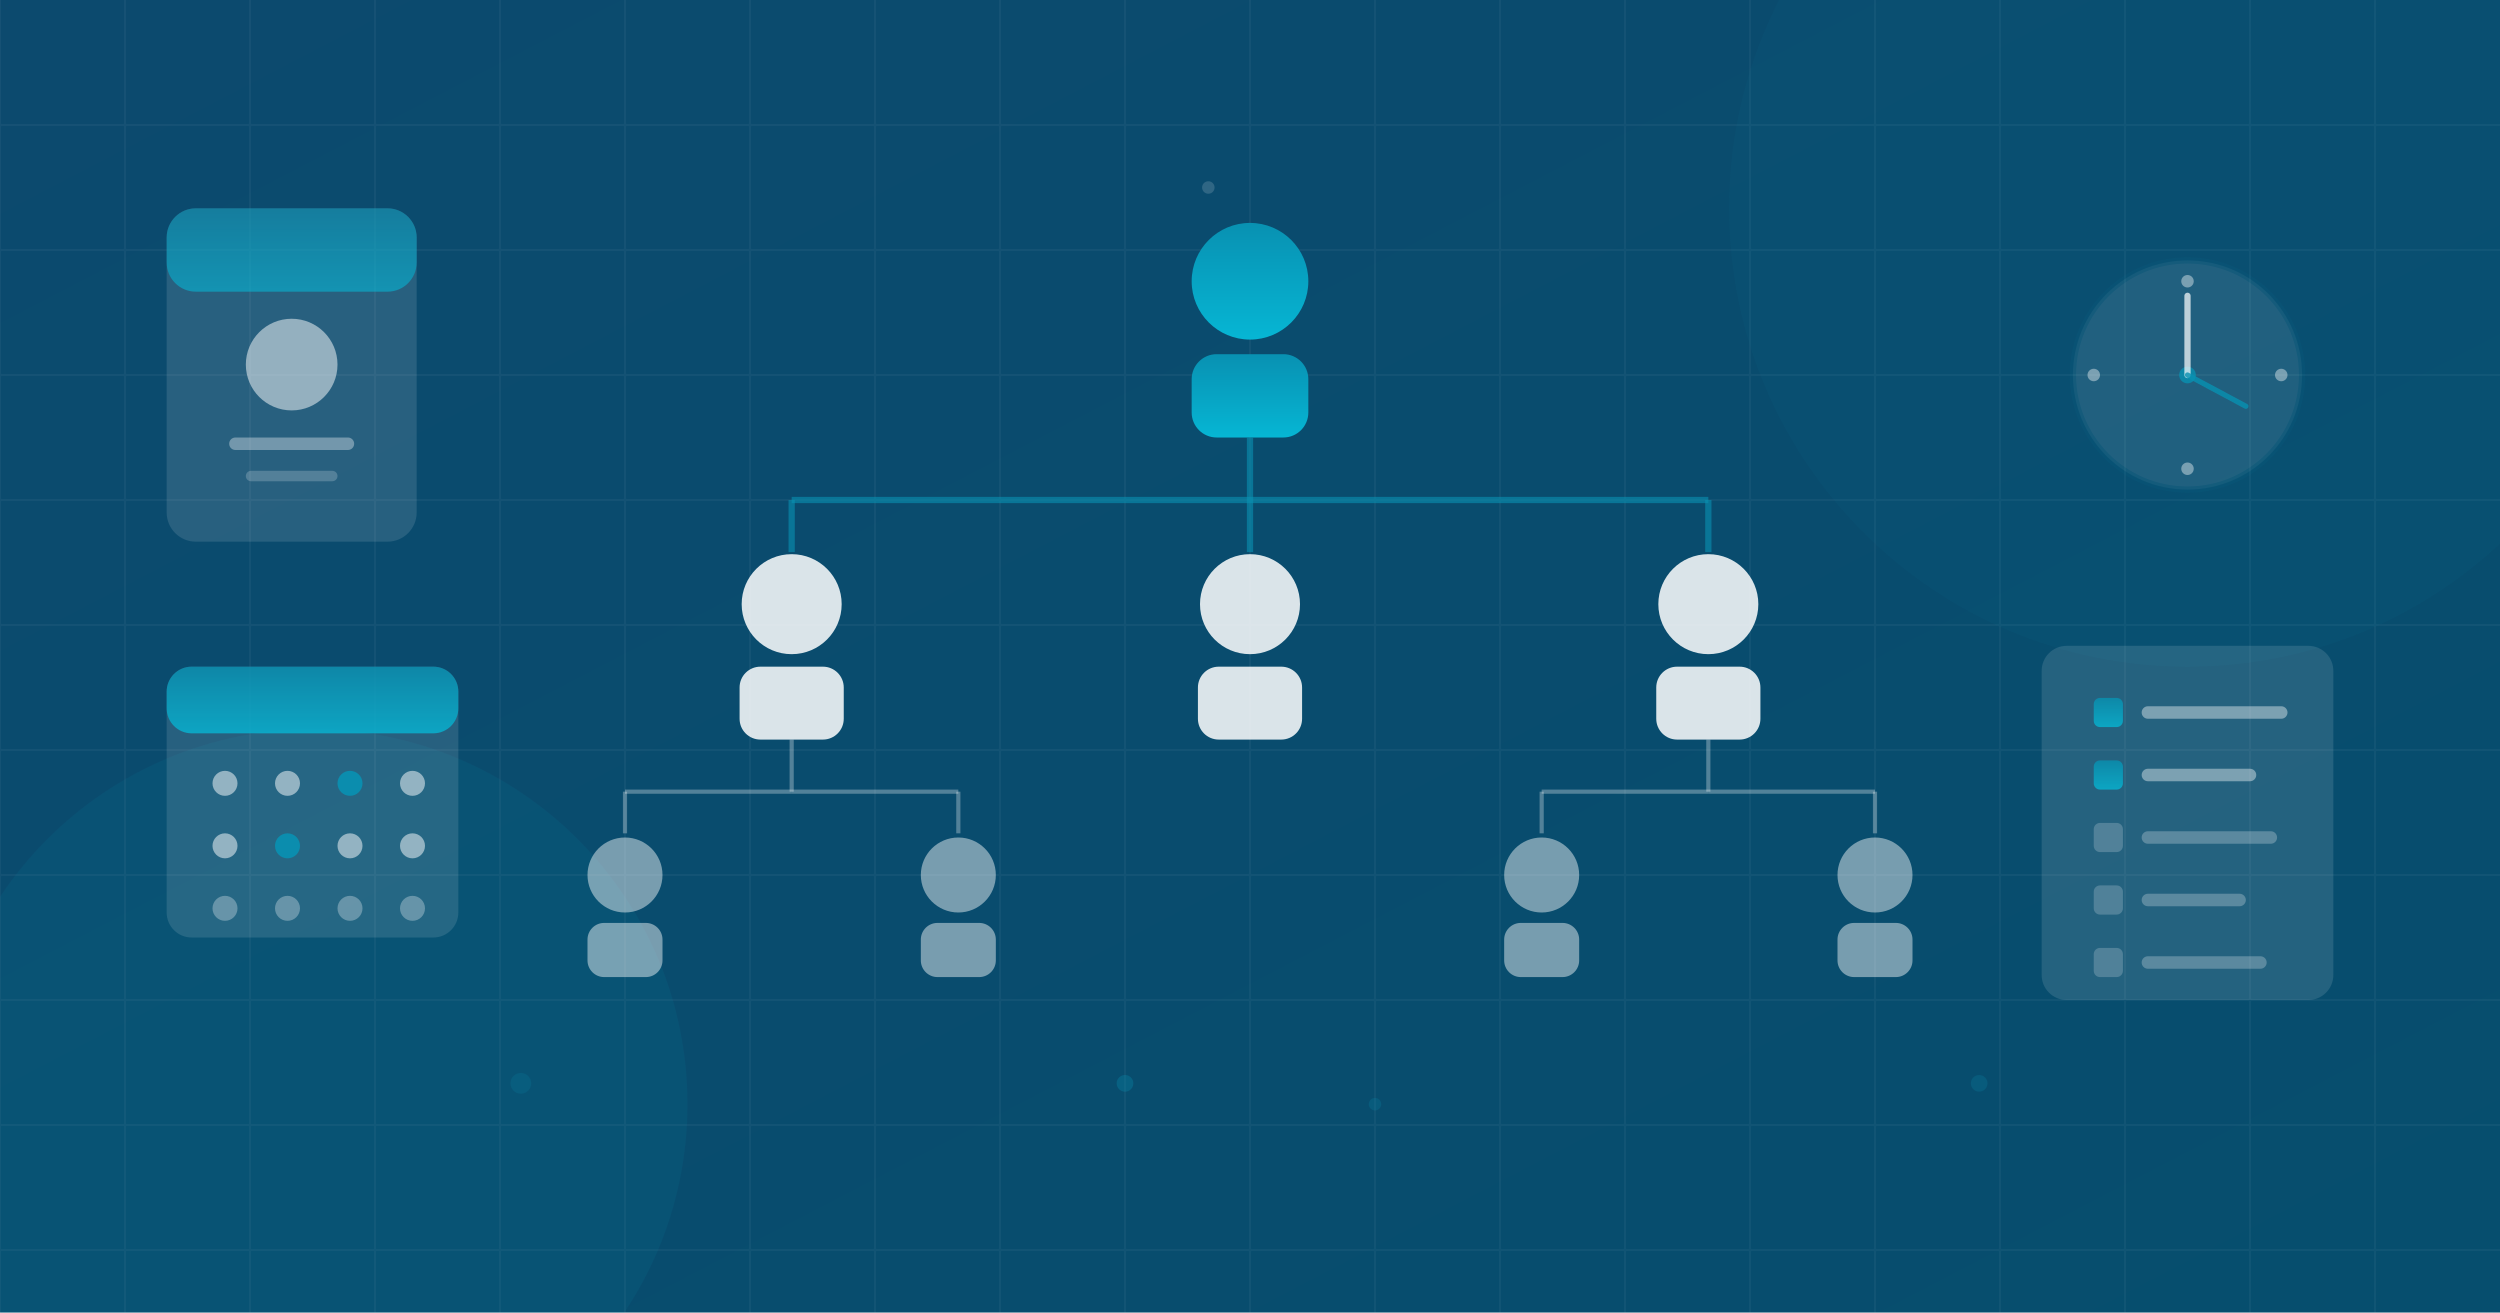
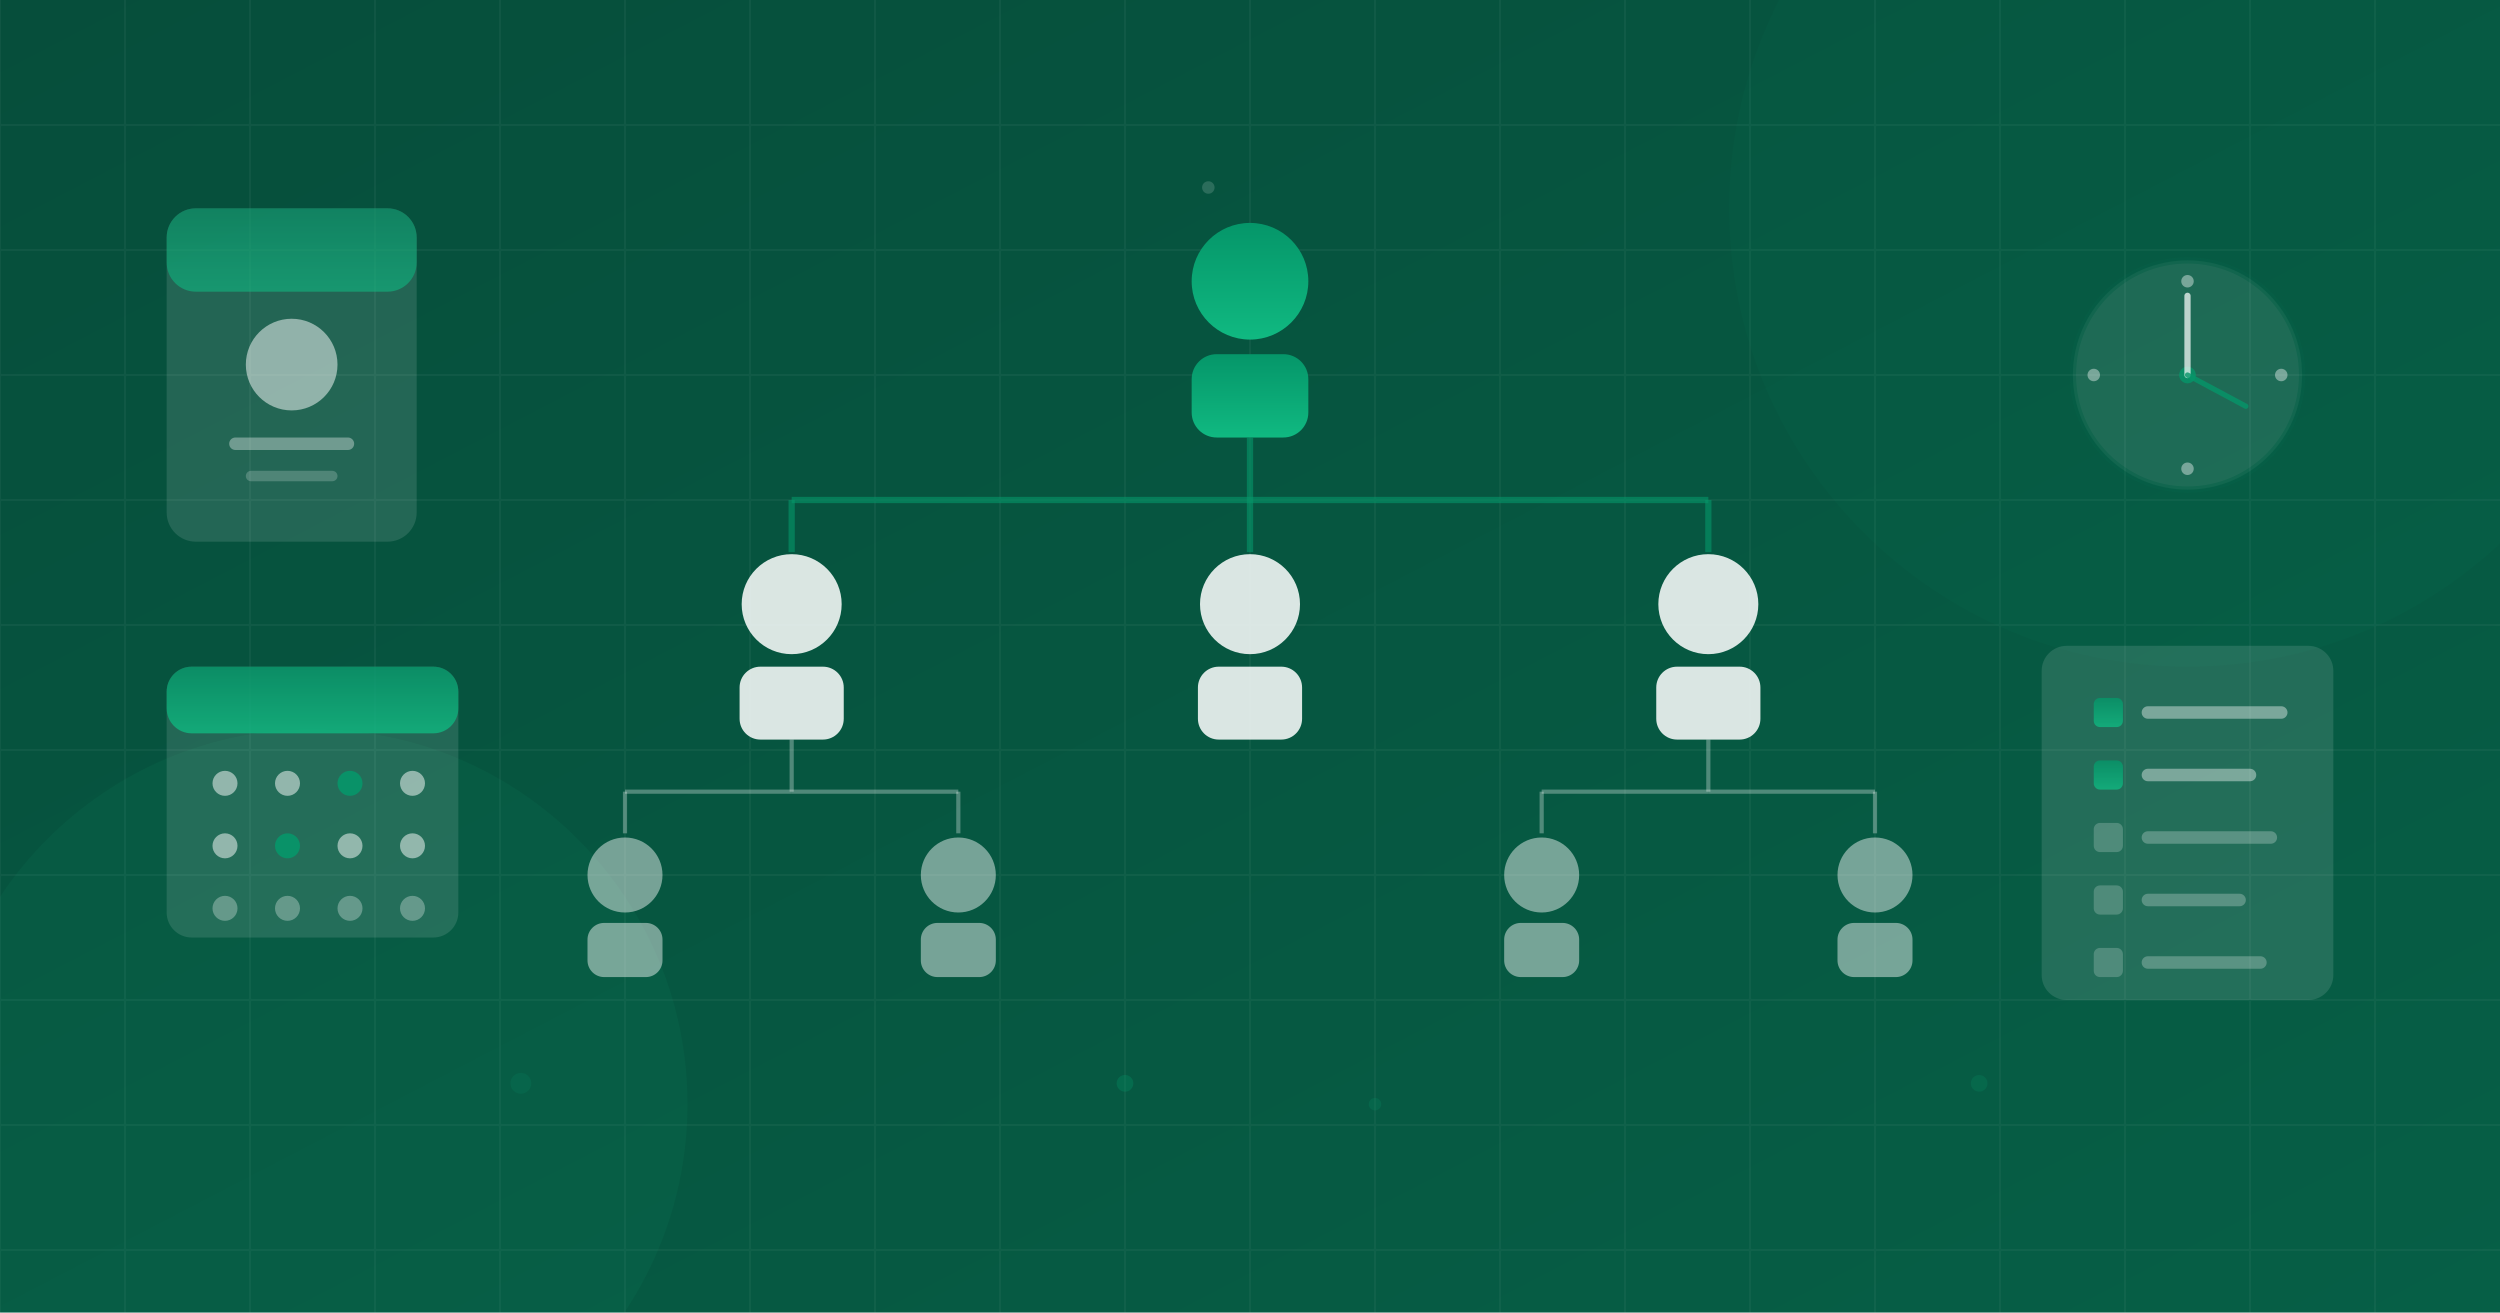
<svg xmlns="http://www.w3.org/2000/svg" viewBox="0 0 1200 630">
  <defs>
    <linearGradient id="bg_hr_software" x1="0%" y1="0%" x2="100%" y2="100%">
-       <stop offset="0%" style="stop-color:#0c4a6e" />
-       <stop offset="100%" style="stop-color:#064e6e" />
+       <stop offset="0%" style="stop-color:#064E3B" />
+       <stop offset="100%" style="stop-color:#065F46" />
    </linearGradient>
    <linearGradient id="tg_hr_software" x1="0%" y1="0%" x2="0%" y2="100%">
-       <stop offset="0%" style="stop-color:#0891b2" />
-       <stop offset="100%" style="stop-color:#06b6d4" />
+       <stop offset="0%" style="stop-color:#059669" />
+       <stop offset="100%" style="stop-color:#10B981" />
    </linearGradient>
  </defs>
  <rect width="1200" height="630" fill="url(#bg_hr_software)" />
  <g opacity="0.04" stroke="#ffffff" stroke-width="1">
    <line x1="0" y1="0" x2="0" y2="630" />
    <line x1="60" y1="0" x2="60" y2="630" />
    <line x1="120" y1="0" x2="120" y2="630" />
    <line x1="180" y1="0" x2="180" y2="630" />
    <line x1="240" y1="0" x2="240" y2="630" />
    <line x1="300" y1="0" x2="300" y2="630" />
    <line x1="360" y1="0" x2="360" y2="630" />
    <line x1="420" y1="0" x2="420" y2="630" />
    <line x1="480" y1="0" x2="480" y2="630" />
    <line x1="540" y1="0" x2="540" y2="630" />
    <line x1="600" y1="0" x2="600" y2="630" />
    <line x1="660" y1="0" x2="660" y2="630" />
    <line x1="720" y1="0" x2="720" y2="630" />
    <line x1="780" y1="0" x2="780" y2="630" />
    <line x1="840" y1="0" x2="840" y2="630" />
    <line x1="900" y1="0" x2="900" y2="630" />
    <line x1="960" y1="0" x2="960" y2="630" />
    <line x1="1020" y1="0" x2="1020" y2="630" />
    <line x1="1080" y1="0" x2="1080" y2="630" />
    <line x1="1140" y1="0" x2="1140" y2="630" />
    <line x1="0" y1="60" x2="1200" y2="60" />
    <line x1="0" y1="120" x2="1200" y2="120" />
    <line x1="0" y1="180" x2="1200" y2="180" />
    <line x1="0" y1="240" x2="1200" y2="240" />
    <line x1="0" y1="300" x2="1200" y2="300" />
    <line x1="0" y1="360" x2="1200" y2="360" />
    <line x1="0" y1="420" x2="1200" y2="420" />
    <line x1="0" y1="480" x2="1200" y2="480" />
    <line x1="0" y1="540" x2="1200" y2="540" />
    <line x1="0" y1="600" x2="1200" y2="600" />
  </g>
-   <circle cx="150" cy="530" r="180" fill="#06b6d4" opacity="0.06" />
-   <circle cx="1050" cy="100" r="220" fill="#0891b2" opacity="0.05" />
+   <circle cx="150" cy="530" r="180" fill="#10B981" opacity="0.06" />
+   <circle cx="1050" cy="100" r="220" fill="#059669" opacity="0.05" />
  <circle cx="600" cy="135" r="28" fill="url(#tg_hr_software)" />
  <rect x="572" y="170" width="56" height="40" rx="12" fill="url(#tg_hr_software)" />
-   <line x1="600" y1="210" x2="600" y2="240" stroke="#0891b2" stroke-width="3" opacity="0.6" />
-   <line x1="600" y1="240" x2="380" y2="240" stroke="#0891b2" stroke-width="3" opacity="0.6" />
-   <line x1="600" y1="240" x2="820" y2="240" stroke="#0891b2" stroke-width="3" opacity="0.6" />
-   <line x1="380" y1="240" x2="380" y2="265" stroke="#0891b2" stroke-width="3" opacity="0.6" />
-   <line x1="600" y1="240" x2="600" y2="265" stroke="#0891b2" stroke-width="3" opacity="0.6" />
-   <line x1="820" y1="240" x2="820" y2="265" stroke="#0891b2" stroke-width="3" opacity="0.6" />
+   <line x1="600" y1="210" x2="600" y2="240" stroke="#059669" stroke-width="3" opacity="0.6" />
+   <line x1="600" y1="240" x2="380" y2="240" stroke="#059669" stroke-width="3" opacity="0.6" />
+   <line x1="600" y1="240" x2="820" y2="240" stroke="#059669" stroke-width="3" opacity="0.6" />
+   <line x1="380" y1="240" x2="380" y2="265" stroke="#059669" stroke-width="3" opacity="0.6" />
+   <line x1="600" y1="240" x2="600" y2="265" stroke="#059669" stroke-width="3" opacity="0.6" />
+   <line x1="820" y1="240" x2="820" y2="265" stroke="#059669" stroke-width="3" opacity="0.6" />
  <circle cx="380" cy="290" r="24" fill="#ffffff" opacity="0.85" />
  <rect x="355" y="320" width="50" height="35" rx="10" fill="#ffffff" opacity="0.85" />
  <circle cx="600" cy="290" r="24" fill="#ffffff" opacity="0.85" />
  <rect x="575" y="320" width="50" height="35" rx="10" fill="#ffffff" opacity="0.85" />
  <circle cx="820" cy="290" r="24" fill="#ffffff" opacity="0.85" />
  <rect x="795" y="320" width="50" height="35" rx="10" fill="#ffffff" opacity="0.85" />
  <line x1="380" y1="355" x2="380" y2="380" stroke="#ffffff" stroke-width="2" opacity="0.3" />
  <line x1="380" y1="380" x2="300" y2="380" stroke="#ffffff" stroke-width="2" opacity="0.3" />
  <line x1="380" y1="380" x2="460" y2="380" stroke="#ffffff" stroke-width="2" opacity="0.3" />
  <line x1="300" y1="380" x2="300" y2="400" stroke="#ffffff" stroke-width="2" opacity="0.3" />
  <line x1="460" y1="380" x2="460" y2="400" stroke="#ffffff" stroke-width="2" opacity="0.3" />
  <line x1="820" y1="355" x2="820" y2="380" stroke="#ffffff" stroke-width="2" opacity="0.3" />
  <line x1="820" y1="380" x2="740" y2="380" stroke="#ffffff" stroke-width="2" opacity="0.3" />
  <line x1="820" y1="380" x2="900" y2="380" stroke="#ffffff" stroke-width="2" opacity="0.3" />
  <line x1="740" y1="380" x2="740" y2="400" stroke="#ffffff" stroke-width="2" opacity="0.3" />
  <line x1="900" y1="380" x2="900" y2="400" stroke="#ffffff" stroke-width="2" opacity="0.3" />
  <circle cx="300" cy="420" r="18" fill="#ffffff" opacity="0.45" />
  <rect x="282" y="443" width="36" height="26" rx="8" fill="#ffffff" opacity="0.45" />
  <circle cx="460" cy="420" r="18" fill="#ffffff" opacity="0.45" />
  <rect x="442" y="443" width="36" height="26" rx="8" fill="#ffffff" opacity="0.45" />
  <circle cx="740" cy="420" r="18" fill="#ffffff" opacity="0.45" />
  <rect x="722" y="443" width="36" height="26" rx="8" fill="#ffffff" opacity="0.45" />
  <circle cx="900" cy="420" r="18" fill="#ffffff" opacity="0.45" />
  <rect x="882" y="443" width="36" height="26" rx="8" fill="#ffffff" opacity="0.45" />
  <rect x="80" y="320" width="140" height="130" rx="12" fill="#ffffff" opacity="0.12" />
  <rect x="80" y="320" width="140" height="32" rx="12" fill="url(#tg_hr_software)" opacity="0.8" />
  <circle cx="108" cy="376" r="6" fill="#ffffff" opacity="0.5" />
  <circle cx="138" cy="376" r="6" fill="#ffffff" opacity="0.5" />
-   <circle cx="168" cy="376" r="6" fill="#0891b2" opacity="0.9" />
+   <circle cx="168" cy="376" r="6" fill="#059669" opacity="0.9" />
  <circle cx="198" cy="376" r="6" fill="#ffffff" opacity="0.5" />
  <circle cx="108" cy="406" r="6" fill="#ffffff" opacity="0.5" />
-   <circle cx="138" cy="406" r="6" fill="#0891b2" opacity="0.9" />
+   <circle cx="138" cy="406" r="6" fill="#059669" opacity="0.9" />
  <circle cx="168" cy="406" r="6" fill="#ffffff" opacity="0.5" />
  <circle cx="198" cy="406" r="6" fill="#ffffff" opacity="0.5" />
  <circle cx="108" cy="436" r="6" fill="#ffffff" opacity="0.3" />
  <circle cx="138" cy="436" r="6" fill="#ffffff" opacity="0.3" />
  <circle cx="168" cy="436" r="6" fill="#ffffff" opacity="0.3" />
  <circle cx="198" cy="436" r="6" fill="#ffffff" opacity="0.3" />
  <rect x="980" y="310" width="140" height="170" rx="12" fill="#ffffff" opacity="0.12" />
  <rect x="1005" y="335" width="14" height="14" rx="3" fill="url(#tg_hr_software)" opacity="0.8" />
  <rect x="1028" y="339" width="70" height="6" rx="3" fill="#ffffff" opacity="0.4" />
  <rect x="1005" y="365" width="14" height="14" rx="3" fill="url(#tg_hr_software)" opacity="0.8" />
  <rect x="1028" y="369" width="55" height="6" rx="3" fill="#ffffff" opacity="0.4" />
  <rect x="1005" y="395" width="14" height="14" rx="3" fill="#ffffff" opacity="0.2" />
  <rect x="1028" y="399" width="65" height="6" rx="3" fill="#ffffff" opacity="0.25" />
  <rect x="1005" y="425" width="14" height="14" rx="3" fill="#ffffff" opacity="0.2" />
  <rect x="1028" y="429" width="50" height="6" rx="3" fill="#ffffff" opacity="0.25" />
  <rect x="1005" y="455" width="14" height="14" rx="3" fill="#ffffff" opacity="0.2" />
  <rect x="1028" y="459" width="60" height="6" rx="3" fill="#ffffff" opacity="0.25" />
  <rect x="80" y="100" width="120" height="160" rx="14" fill="#ffffff" opacity="0.12" />
  <rect x="80" y="100" width="120" height="40" rx="14" fill="url(#tg_hr_software)" opacity="0.6" />
  <circle cx="140" cy="175" r="22" fill="#ffffff" opacity="0.5" />
  <rect x="110" y="210" width="60" height="6" rx="3" fill="#ffffff" opacity="0.35" />
  <rect x="118" y="226" width="44" height="5" rx="2.5" fill="#ffffff" opacity="0.2" />
-   <circle cx="1050" cy="180" r="55" fill="#ffffff" opacity="0.1" stroke="#0891b2" stroke-width="3" stroke-opacity="0.5" />
-   <circle cx="1050" cy="180" r="4" fill="#0891b2" opacity="0.8" />
+   <circle cx="1050" cy="180" r="55" fill="#ffffff" opacity="0.1" stroke="#059669" stroke-width="3" stroke-opacity="0.5" />
+   <circle cx="1050" cy="180" r="4" fill="#059669" opacity="0.8" />
  <line x1="1050" y1="180" x2="1050" y2="142" stroke="#ffffff" stroke-width="3" stroke-linecap="round" opacity="0.7" />
-   <line x1="1050" y1="180" x2="1078" y2="195" stroke="#0891b2" stroke-width="2.5" stroke-linecap="round" opacity="0.8" />
+   <line x1="1050" y1="180" x2="1078" y2="195" stroke="#059669" stroke-width="2.5" stroke-linecap="round" opacity="0.8" />
  <circle cx="1050" cy="135" r="3" fill="#ffffff" opacity="0.4" />
  <circle cx="1095" cy="180" r="3" fill="#ffffff" opacity="0.4" />
  <circle cx="1050" cy="225" r="3" fill="#ffffff" opacity="0.4" />
  <circle cx="1005" cy="180" r="3" fill="#ffffff" opacity="0.4" />
-   <circle cx="540" cy="520" r="4" fill="#0891b2" opacity="0.3" />
-   <circle cx="660" cy="530" r="3" fill="#0891b2" opacity="0.2" />
+   <circle cx="540" cy="520" r="4" fill="#059669" opacity="0.3" />
+   <circle cx="660" cy="530" r="3" fill="#059669" opacity="0.2" />
  <circle cx="580" cy="90" r="3" fill="#ffffff" opacity="0.15" />
-   <circle cx="250" cy="520" r="5" fill="#0891b2" opacity="0.15" />
-   <circle cx="950" cy="520" r="4" fill="#0891b2" opacity="0.2" />
+   <circle cx="250" cy="520" r="5" fill="#059669" opacity="0.15" />
+   <circle cx="950" cy="520" r="4" fill="#059669" opacity="0.2" />
</svg>
